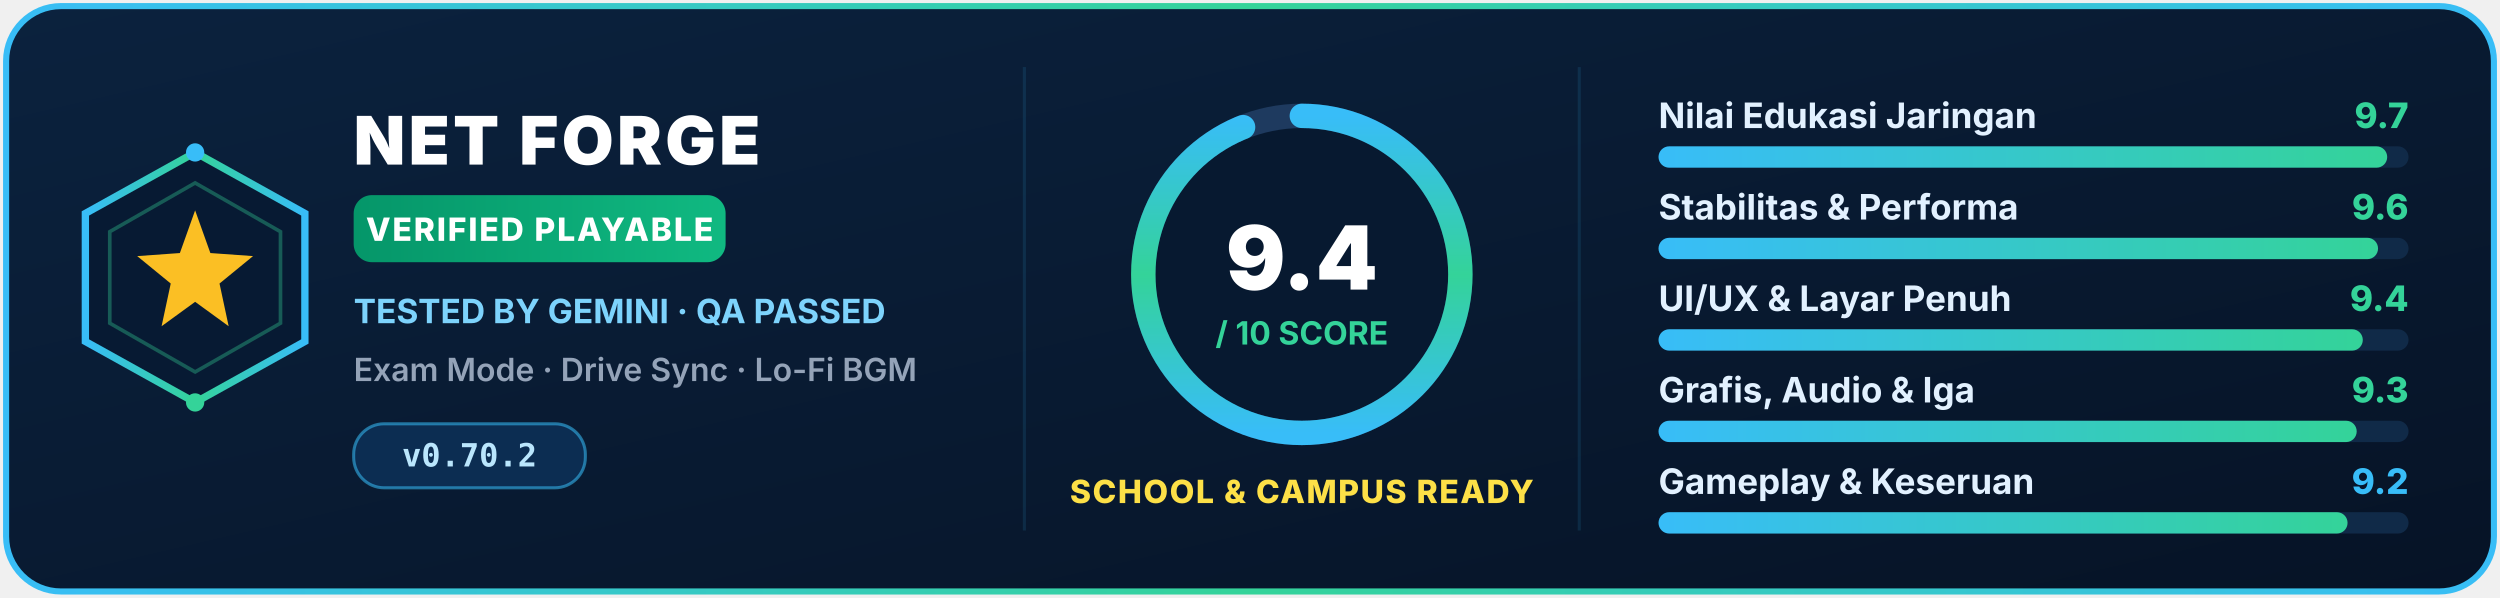
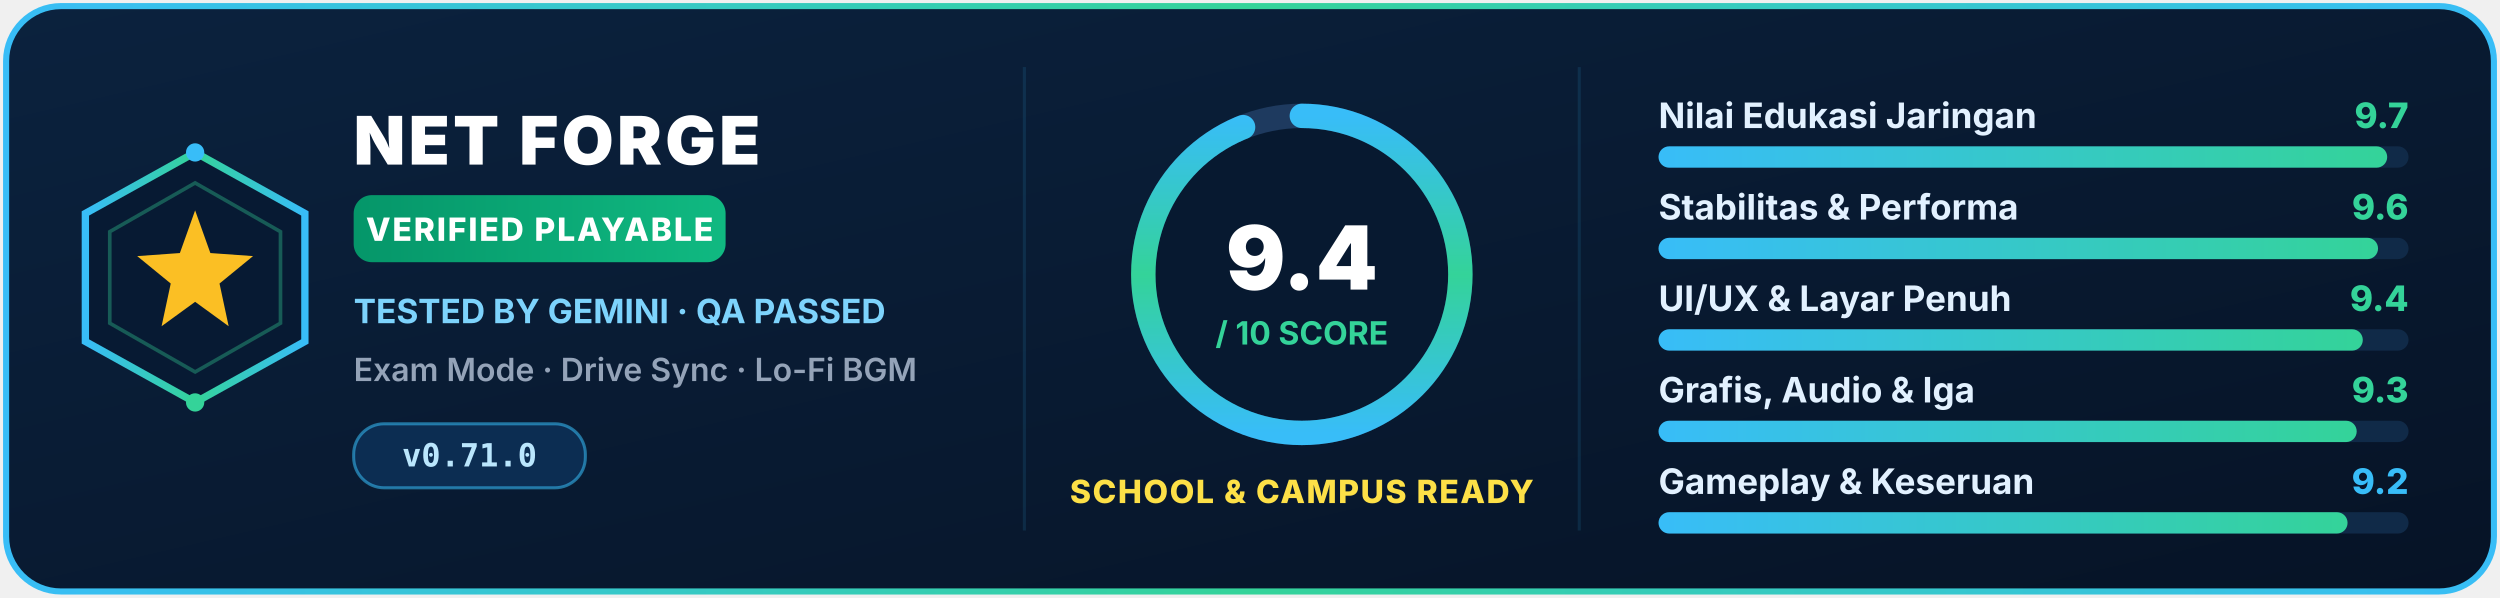
- <svg xmlns="http://www.w3.org/2000/svg" viewBox="0 0 820 196" width="820" height="196" role="img" aria-label="NET FORGE v0.70.2 Verified Playable — Score 9.4/10 — Tested by Gemini QA Passed">
+ <svg xmlns="http://www.w3.org/2000/svg" viewBox="0 0 820 196" width="820" height="196" role="img" aria-label="NET FORGE v0.71.0 Verified Playable — Score 9.4/10 — Tested by Gemini QA Passed">
  <defs>
    <linearGradient id="cardBg" x1="0" y1="0" x2="1" y2="1">
      <stop offset="0%" stop-color="#0b223e" />
      <stop offset="100%" stop-color="#061326" />
    </linearGradient>
    <linearGradient id="borderGlow" x1="0" y1="0" x2="1" y2="0">
      <stop offset="0%" stop-color="#38bdf8" />
      <stop offset="50%" stop-color="#34d399" />
      <stop offset="100%" stop-color="#38bdf8" />
    </linearGradient>
    <linearGradient id="ribbon" x1="0" y1="0" x2="1" y2="0">
      <stop offset="0%" stop-color="#059669" />
      <stop offset="100%" stop-color="#10b981" />
    </linearGradient>
    <linearGradient id="barFill" x1="0" y1="0" x2="1" y2="0">
      <stop offset="0%" stop-color="#38bdf8" />
      <stop offset="100%" stop-color="#34d399" />
    </linearGradient>
  </defs>
  <rect x="2" y="2" width="816" height="192" rx="18" fill="url(#cardBg)" stroke="url(#borderGlow)" stroke-width="2" />
  <g stroke="#38bdf8" stroke-opacity="0.12" stroke-width="1">
    <line x1="336" y1="22" x2="336" y2="174" />
    <line x1="518" y1="22" x2="518" y2="174" />
  </g>
  <g transform="translate(22, 46)">
    <polygon points="42,4 78,24 78,66 42,86 6,66 6,24" fill="#071a33" stroke="url(#borderGlow)" stroke-width="2.4" />
    <polygon points="42,14 70,30 70,60 42,76 14,60 14,30" fill="none" stroke="#34d399" stroke-opacity="0.35" stroke-width="1.2" />
    <polygon points="42,23 47,37 61,38 50,47 53,61 42,53 31,61 34,47 23,38 37,37" fill="#fbbf24" />
    <circle cx="42" cy="4" r="3" fill="#38bdf8" />
    <circle cx="42" cy="86" r="3" fill="#34d399" />
  </g>
  <text x="116" y="54" font-family="system-ui,-apple-system,Segoe UI,sans-serif" font-size="22" font-weight="900" fill="#ffffff" letter-spacing="1.1">NET FORGE</text>
  <rect x="116" y="64" width="122" height="22" rx="6" fill="url(#ribbon)" />
  <text x="177" y="79" text-anchor="middle" font-family="system-ui,-apple-system,Segoe UI,sans-serif" font-size="10.5" font-weight="800" fill="#ffffff" letter-spacing="0.6">VERIFIED PLAYABLE</text>
  <text x="116" y="106" font-family="system-ui,-apple-system,Segoe UI,sans-serif" font-size="11" font-weight="700" fill="#7dd3fc">TESTED BY GEMINI · QA PASSED</text>
  <text x="116" y="125" font-family="system-ui,-apple-system,Segoe UI,sans-serif" font-size="10.5" font-weight="600" fill="#94a3b8">Exam Mode · Drive Sync · Lo-Fi BGM</text>
  <rect x="116" y="139" width="76" height="21" rx="10" fill="#0c2d52" stroke="#38bdf8" stroke-opacity="0.55" />
-   <text x="154" y="153" text-anchor="middle" font-family="ui-monospace,SFMono-Regular,monospace" font-size="10.5" font-weight="700" fill="#bae6fd">v0.70.2</text>
+   <text x="154" y="153" text-anchor="middle" font-family="ui-monospace,SFMono-Regular,monospace" font-size="10.5" font-weight="700" fill="#bae6fd">v0.71.0</text>
  <g transform="translate(427, 90)">
    <circle cx="0" cy="0" r="52" fill="#071930" stroke="#1e3a5f" stroke-width="8" />
    <circle cx="0" cy="0" r="52" fill="none" stroke="url(#borderGlow)" stroke-width="8" stroke-linecap="round" stroke-dasharray="307 327" transform="rotate(-90)" />
    <text x="0" y="5" text-anchor="middle" font-family="system-ui,-apple-system,Segoe UI,sans-serif" font-size="29" font-weight="900" fill="#ffffff">9.4</text>
    <text x="0" y="23" text-anchor="middle" font-family="system-ui,-apple-system,Segoe UI,sans-serif" font-size="10.5" font-weight="700" fill="#34d399">/ 10 SCORE</text>
    <text x="0" y="75" text-anchor="middle" font-family="system-ui,-apple-system,Segoe UI,sans-serif" font-size="10.5" font-weight="800" fill="#fde047" letter-spacing="0.5">SCHOOL &amp; CAMPUS READY</text>
  </g>
  <g transform="translate(544, 30)" font-family="system-ui,-apple-system,Segoe UI,sans-serif">
    <text x="0" y="12" font-size="11.5" font-weight="700" fill="#e2f1ff">Nilai Edukasi Jaringan</text>
    <text x="246" y="12" text-anchor="end" font-size="11.5" font-weight="800" fill="#34d399">9.7</text>
    <rect x="0" y="18" width="246" height="7" rx="3.5" fill="#102a48" />
    <rect x="0" y="18" width="239" height="7" rx="3.5" fill="url(#barFill)" />
    <text x="0" y="42" font-size="11.5" font-weight="700" fill="#e2f1ff">Stabilitas &amp; Performa</text>
    <text x="246" y="42" text-anchor="end" font-size="11.5" font-weight="800" fill="#34d399">9.6</text>
    <rect x="0" y="48" width="246" height="7" rx="3.5" fill="#102a48" />
    <rect x="0" y="48" width="236" height="7" rx="3.5" fill="url(#barFill)" />
    <text x="0" y="72" font-size="11.5" font-weight="700" fill="#e2f1ff">UI/UX &amp; Layar Penuh</text>
    <text x="246" y="72" text-anchor="end" font-size="11.5" font-weight="800" fill="#34d399">9.4</text>
    <rect x="0" y="78" width="246" height="7" rx="3.5" fill="#102a48" />
    <rect x="0" y="78" width="231" height="7" rx="3.5" fill="url(#barFill)" />
    <text x="0" y="102" font-size="11.5" font-weight="700" fill="#e2f1ff">Grafis, Audio &amp; Iga</text>
    <text x="246" y="102" text-anchor="end" font-size="11.5" font-weight="800" fill="#34d399">9.3</text>
    <rect x="0" y="108" width="246" height="7" rx="3.5" fill="#102a48" />
    <rect x="0" y="108" width="229" height="7" rx="3.5" fill="url(#barFill)" />
    <text x="0" y="132" font-size="11.5" font-weight="700" fill="#e2f1ff">Gameplay &amp; Keseruan</text>
    <text x="246" y="132" text-anchor="end" font-size="11.5" font-weight="800" fill="#38bdf8">9.2</text>
    <rect x="0" y="138" width="246" height="7" rx="3.5" fill="#102a48" />
    <rect x="0" y="138" width="226" height="7" rx="3.5" fill="url(#barFill)" />
  </g>
</svg>
